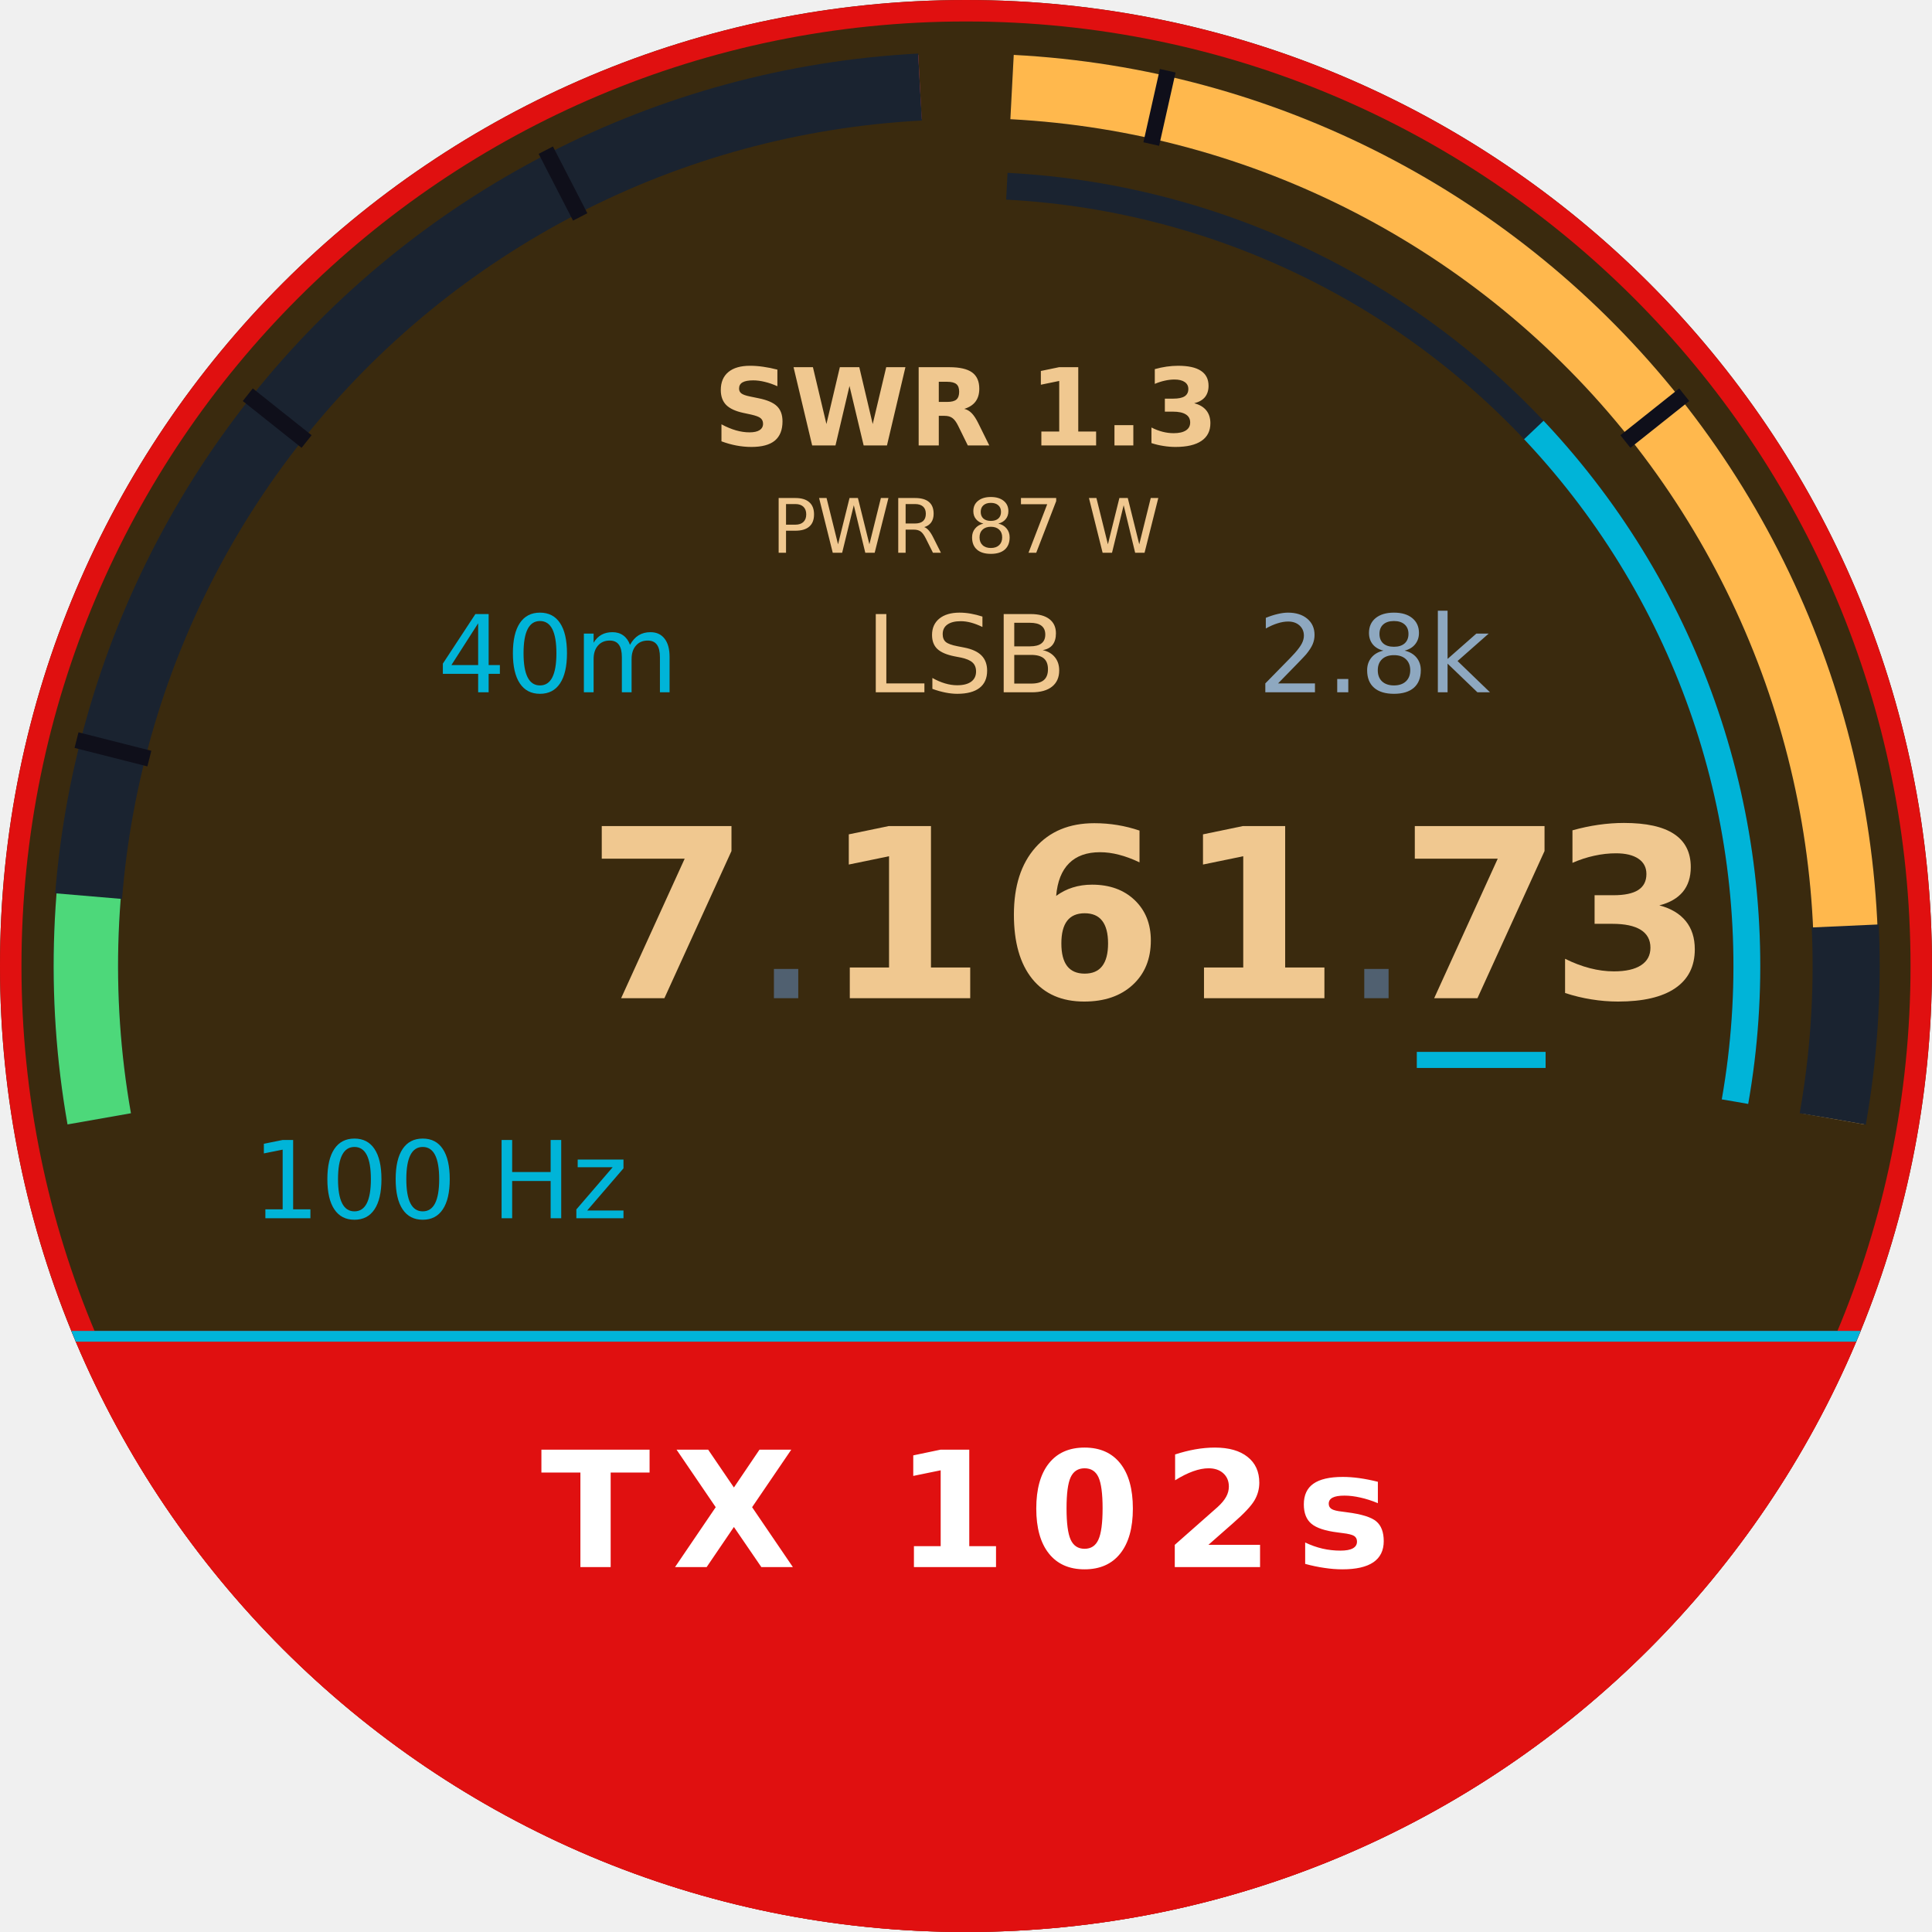
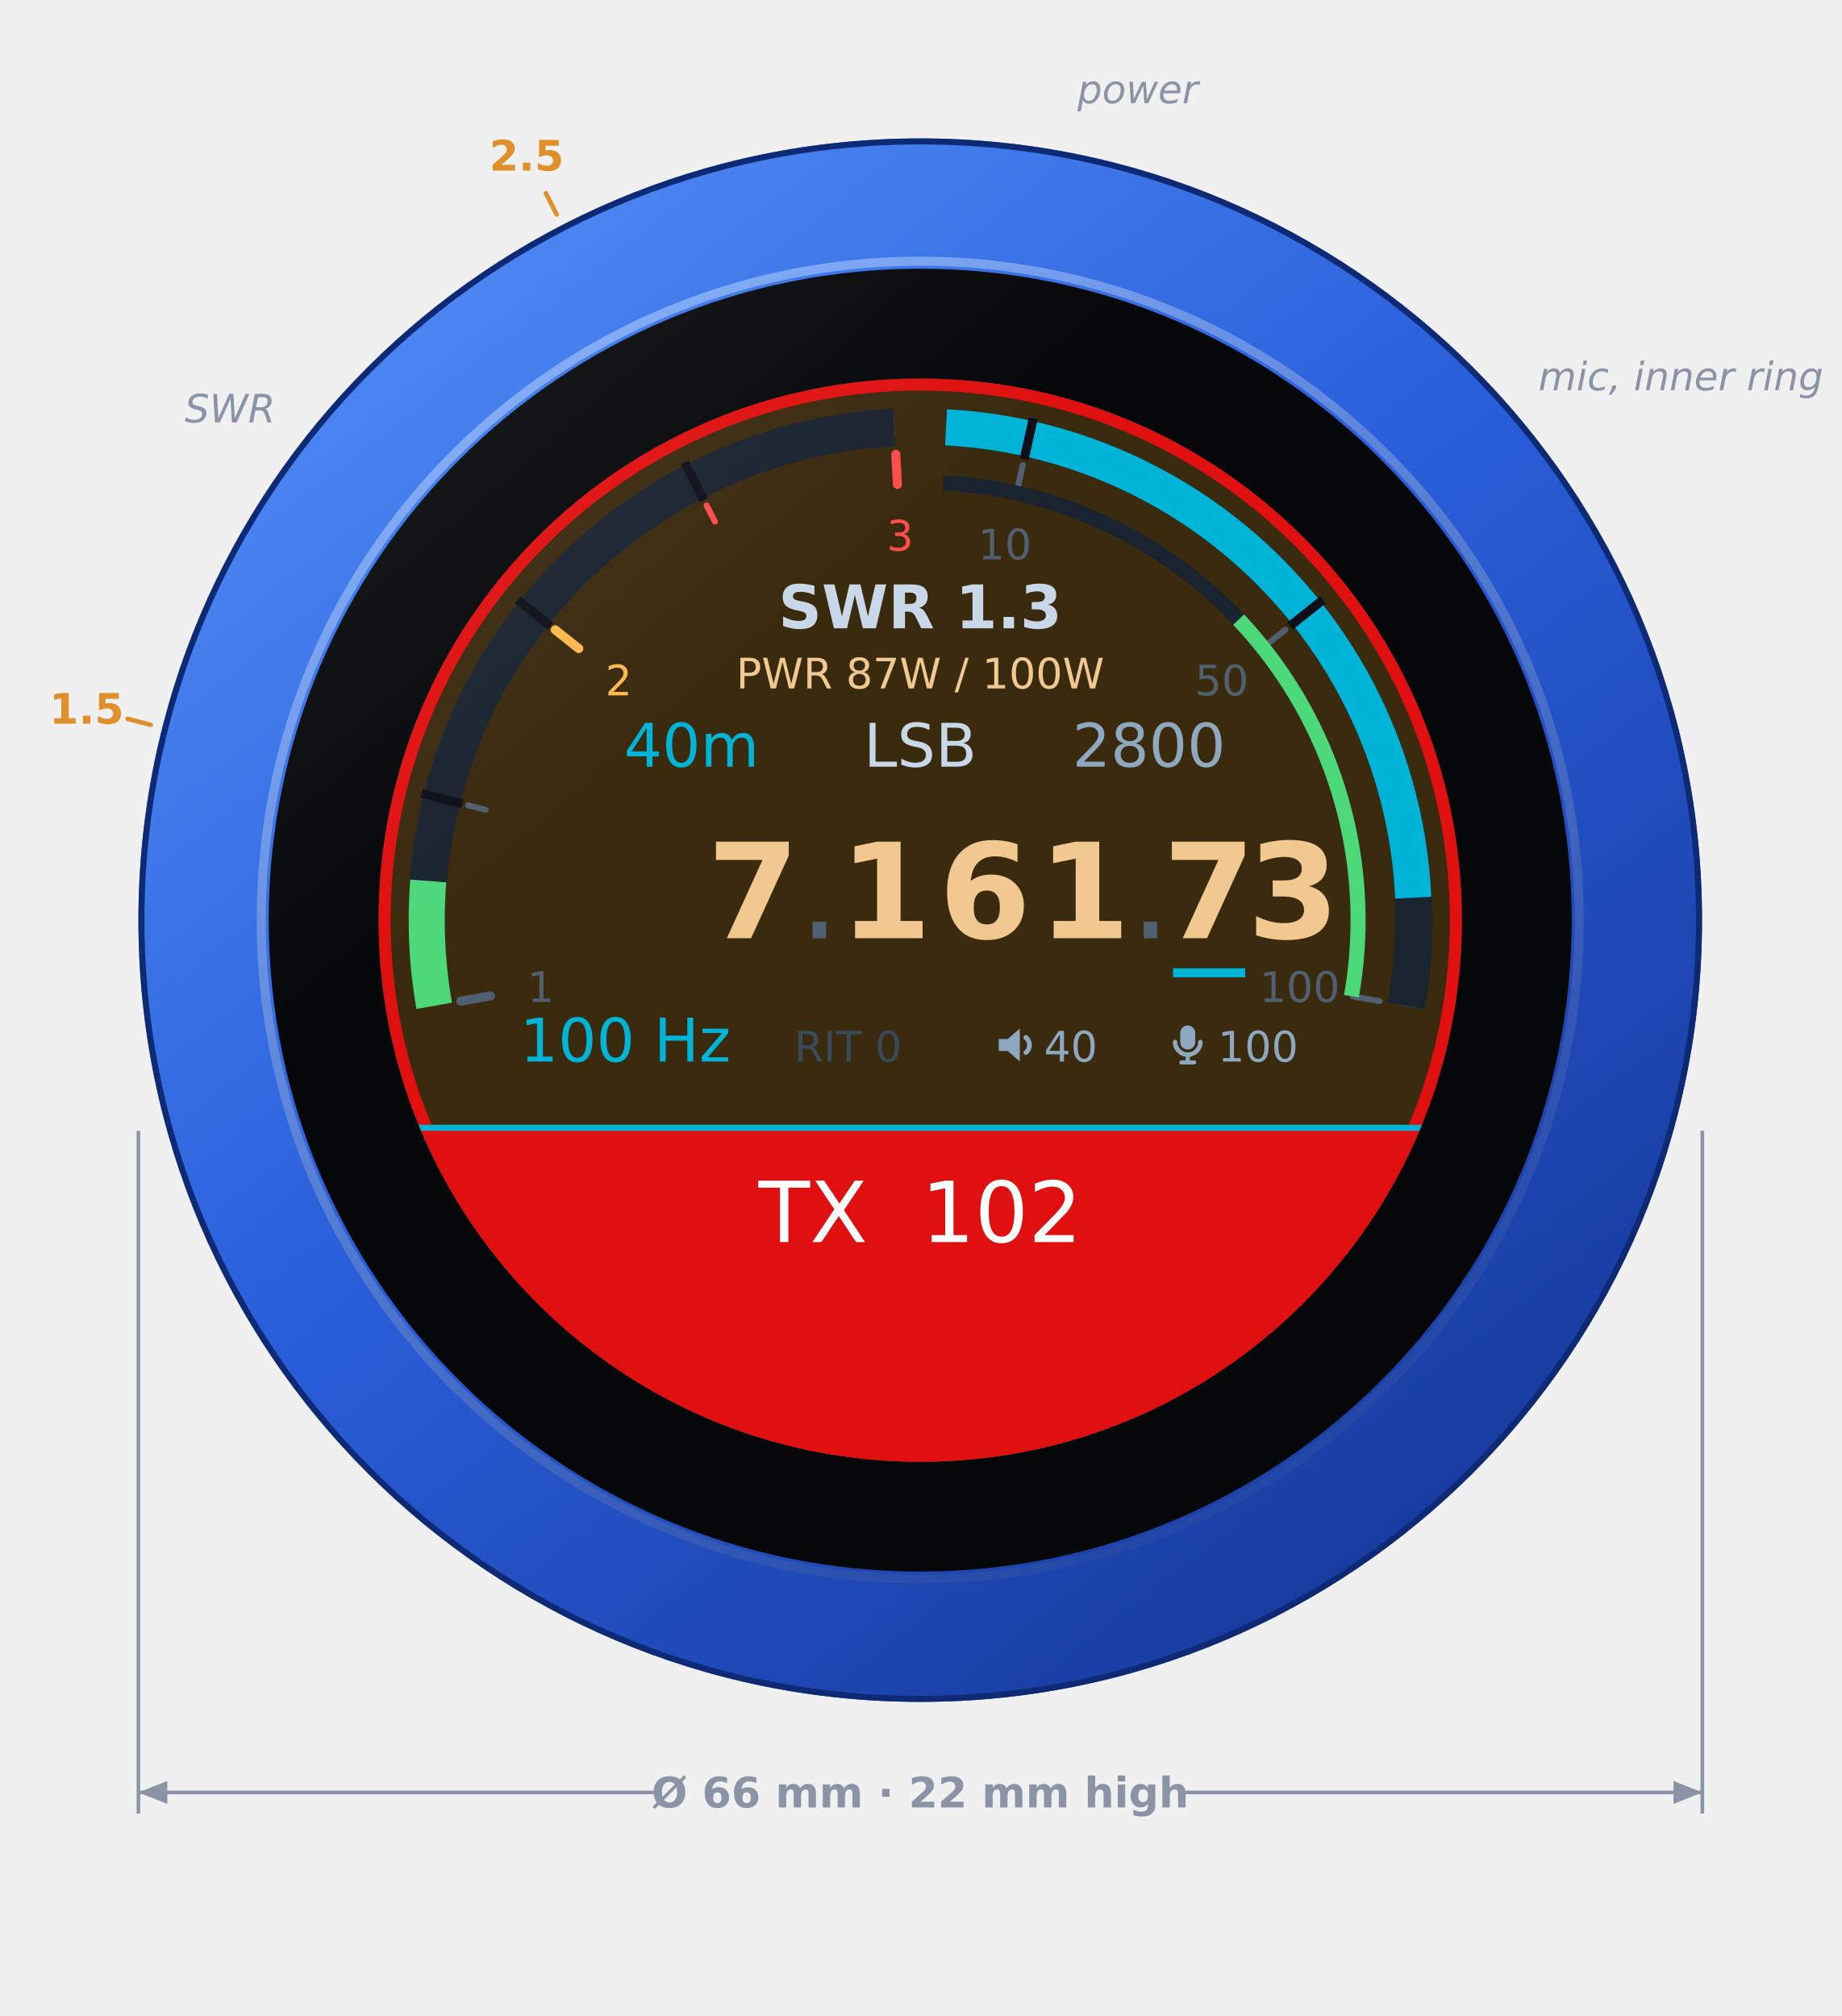
- <svg xmlns="http://www.w3.org/2000/svg" viewBox="0 0 360 360" width="360" height="360" role="img" aria-label="VFO-Knob transmitting">
+ <svg xmlns="http://www.w3.org/2000/svg" viewBox="0 0 612 670" width="612" height="670" role="img" aria-label="VFO-Knob transmitting">
  <defs>
    <clipPath id="glass">
      <circle cx="180" cy="180" r="180" />
    </clipPath>
+     <linearGradient id="alu" x1="0.15" y1="0.05" x2="0.85" y2="0.95">
+       <stop offset="0" stop-color="#4F8BF5" />
+       <stop offset="0.45" stop-color="#2A5FDB" />
+       <stop offset="1" stop-color="#16389A" />
+     </linearGradient>
+     <linearGradient id="chamfer" x1="0.2" y1="0" x2="0.8" y2="1">
+       <stop offset="0" stop-color="#9CC0FF" />
+       <stop offset="1" stop-color="#1B3F9E" />
+     </linearGradient>
+     <linearGradient id="gloss" x1="0" y1="0" x2="0.6" y2="0.7">
+       <stop offset="0" stop-color="#FFFFFF" stop-opacity="0.10" />
+       <stop offset="0.5" stop-color="#FFFFFF" stop-opacity="0" />
+     </linearGradient>
+     <marker id="arrow" viewBox="0 0 10 10" refX="10" refY="5" markerWidth="8" markerHeight="8" orient="auto-start-reverse">
+       <path d="M0,1 L10,5 L0,9 z" fill="#8A94A6" />
+     </marker>
  </defs>
-   <g clip-path="url(#glass)">
-     <circle cx="180" cy="180" r="180" fill="#3A2A0E" />
-     <circle cx="180" cy="180" r="178" fill="none" stroke="#E01010" stroke-width="4" />
-     <path d="M18.49,208.48 A164.00,164.00 0 0 1 171.42,16.22" fill="none" stroke="#1A2330" stroke-width="12" />
-     <path d="M18.49,208.48 A164.00,164.00 0 0 1 51.65,77.91" fill="none" stroke="#4DD87A" stroke-width="12" />
-     <path d="M51.65,77.91 A164.00,164.00 0 0 1 104.91,34.20" fill="none" stroke="#FFB84D" stroke-width="12" />
-     <path d="M104.91,34.20 A164.00,164.00 0 0 1 171.42,16.22" fill="none" stroke="#FF4D4D" stroke-width="12" />
-     <path d="M171.42,16.22 A164.00,164.00 0 0 0 18.49,208.48" fill="none" stroke="#1A2330" stroke-width="12.5" stroke-dasharray="236.00 287.65">
-       <animate attributeName="stroke-dasharray" dur="5s" repeatCount="indefinite" values="236.00 287.65 ; 249.88 287.65 ; 222.12 287.65 ; 236.00 287.65 ; 249.88 287.65 ; 208.24 287.65 ; 236.00 287.65 ; 236.00 287.65" />
-     </path>
-     <line x1="27.83" y1="141.35" x2="14.26" y2="137.91" stroke="#0F0F1A" stroke-width="3" />
-     <line x1="57.13" y1="82.27" x2="46.17" y2="73.55" stroke="#0F0F1A" stroke-width="3" />
-     <line x1="108.11" y1="40.42" x2="101.70" y2="27.98" stroke="#0F0F1A" stroke-width="3" />
-     <path d="M188.58,16.22 A164.00,164.00 0 0 1 341.51,208.48" fill="none" stroke="#1A2330" stroke-width="12" />
-     <path d="M188.58,16.22 A164.00,164.00 0 0 1 341.51,208.48" fill="none" stroke="#FFB84D" stroke-width="12" />
-     <path d="M341.51,208.48 A164.00,164.00 0 0 0 188.58,16.22" fill="none" stroke="#1A2330" stroke-width="12.5" stroke-dasharray="36.09 287.65">
-       <animate attributeName="stroke-dasharray" dur="5s" repeatCount="indefinite" values="36.09 287.65 ; 105.51 287.65 ; 33.32 287.65 ; 83.29 287.65 ; 13.88 287.65 ; 52.75 287.65 ; 124.94 287.65 ; 83.29 287.65 ; 36.09 287.65" />
-     </path>
-     <line x1="214.52" y1="26.84" x2="217.59" y2="13.18" stroke="#0F0F1A" stroke-width="3" />
-     <line x1="302.87" y1="82.27" x2="313.83" y2="73.55" stroke="#0F0F1A" stroke-width="3" />
-     <path d="M187.61,34.70 A145.50,145.50 0 0 1 323.29,205.27" fill="none" stroke="#1A2330" stroke-width="5" />
-     <path d="M323.29,205.27 A145.50,145.50 0 0 0 187.61,34.70" fill="none" stroke="#00B4D8" stroke-width="5" stroke-dasharray="135.48 256.33">
-       <animate attributeName="stroke-dasharray" dur="5s" repeatCount="indefinite" values="135.48 256.33 ; 177.36 256.33 ; 100.99 256.33 ; 204.45 256.33 ; 147.80 256.33 ; 86.21 256.33 ; 189.67 256.33 ; 123.16 256.33 ; 135.48 256.33" />
-     </path>
-     <text x="180" y="83" font-size="20" fill="#F0C890" text-anchor="middle" font-family="DejaVu Sans,Verdana,sans-serif" font-weight="700">SWR 1.3</text>
-     <text x="180" y="103" font-size="14" fill="#F0C890" text-anchor="middle" font-family="DejaVu Sans,Verdana,sans-serif">PWR 87 W</text>
-     <text x="104" y="129" font-size="20" fill="#00B4D8" text-anchor="middle" font-family="DejaVu Sans,Verdana,sans-serif">40m</text>
-     <text x="180" y="129" font-size="20" fill="#F0C890" text-anchor="middle" font-family="DejaVu Sans,Verdana,sans-serif">LSB</text>
-     <text x="256" y="129" font-size="20" fill="#8EA8C0" text-anchor="middle" font-family="DejaVu Sans,Verdana,sans-serif">2.8k</text>
-     <text x="124.5" y="186" font-size="44" fill="#F0C890" font-family="DejaVu Sans,Verdana,sans-serif" font-weight="700" text-anchor="middle">7</text>
-     <text x="146.5" y="186" font-size="44" fill="#506070" font-family="DejaVu Sans,Verdana,sans-serif" text-anchor="middle">.</text>
-     <text x="168.5" y="186" font-size="44" fill="#F0C890" font-family="DejaVu Sans,Verdana,sans-serif" font-weight="700" text-anchor="middle">1</text>
-     <text x="201.5" y="186" font-size="44" fill="#F0C890" font-family="DejaVu Sans,Verdana,sans-serif" font-weight="700" text-anchor="middle">6</text>
-     <text x="234.5" y="186" font-size="44" fill="#F0C890" font-family="DejaVu Sans,Verdana,sans-serif" font-weight="700" text-anchor="middle">1</text>
-     <text x="256.5" y="186" font-size="44" fill="#506070" font-family="DejaVu Sans,Verdana,sans-serif" text-anchor="middle">.</text>
-     <text x="276.0" y="186" font-size="44" fill="#F0C890" font-family="DejaVu Sans,Verdana,sans-serif" font-weight="700" text-anchor="middle">7</text>
-     <text x="304.0" y="186" font-size="44" fill="#F0C890" font-family="DejaVu Sans,Verdana,sans-serif" font-weight="700" text-anchor="middle">3</text>
-     <rect x="264.0" y="196" width="24" height="3" fill="#00B4D8" />
-     <text x="82" y="227" font-size="20" fill="#00B4D8" text-anchor="middle" font-family="DejaVu Sans,Verdana,sans-serif">100 Hz</text>
-     <rect x="0" y="248" width="360" height="112" fill="#E01010">
-       <animate attributeName="opacity" dur="2s" repeatCount="indefinite" values="1;0.78;1" />
-     </rect>
-     <line x1="0" y1="249" x2="360" y2="249" stroke="#00B4D8" stroke-width="2" />
-     <text x="180" y="292" font-size="30" fill="#FFFFFF" text-anchor="middle" font-family="DejaVu Sans,Verdana,sans-serif" font-weight="700" letter-spacing="4">TX 102s</text>
+   <circle cx="305.8" cy="305.8" r="259.8" fill="url(#alu)" />
+   <circle cx="305.8" cy="305.8" r="258.8" fill="none" stroke="#0E2A74" stroke-width="2" />
+   <circle cx="305.8" cy="305.8" r="219.0" fill="none" stroke="url(#chamfer)" stroke-width="3" opacity="0.8" />
+   <circle cx="305.8" cy="305.8" r="216.5" fill="#060709" />
+   <g transform="translate(125.8,125.8)">
+     <g clip-path="url(#glass)">
+       <circle cx="180" cy="180" r="180" fill="#3A2A0E" />
+       <circle cx="180" cy="180" r="178" fill="none" stroke="#E01010" stroke-width="4" />
+       <path d="M18.49,208.48 A164.00,164.00 0 0 1 171.42,16.22" fill="none" stroke="#1A2330" stroke-width="12" />
+       <path d="M18.49,208.48 A164.00,164.00 0 0 1 51.65,77.91" fill="none" stroke="#4DD87A" stroke-width="12" />
+       <path d="M51.65,77.91 A164.00,164.00 0 0 1 104.91,34.20" fill="none" stroke="#FFB84D" stroke-width="12" />
+       <path d="M104.91,34.20 A164.00,164.00 0 0 1 171.42,16.22" fill="none" stroke="#FF4D4D" stroke-width="12" />
+       <path d="M171.42,16.22 A164.00,164.00 0 0 0 18.49,208.48" fill="none" stroke="#1A2330" stroke-width="12.5" stroke-dasharray="236.00 287.65">
+         <animate attributeName="stroke-dasharray" dur="5s" repeatCount="indefinite" values="236.00 287.65 ; 249.88 287.65 ; 222.12 287.65 ; 236.00 287.65 ; 249.88 287.65 ; 208.24 287.65 ; 236.00 287.65 ; 236.00 287.65" />
+       </path>
+       <line x1="27.83" y1="141.35" x2="14.26" y2="137.91" stroke="#0F0F1A" stroke-width="3" />
+       <line x1="57.13" y1="82.27" x2="46.17" y2="73.55" stroke="#0F0F1A" stroke-width="3" />
+       <line x1="108.11" y1="40.42" x2="101.70" y2="27.98" stroke="#0F0F1A" stroke-width="3" />
+       <line x1="37.20" y1="205.18" x2="27.35" y2="206.92" stroke="#506070" stroke-width="3" stroke-linecap="round" />
+       <text x="53.9" y="207.2" font-size="14" fill="#506070" font-family="DejaVu Sans,Verdana,sans-serif" font-weight="400" text-anchor="middle">1</text>
+       <line x1="35.58" y1="143.32" x2="29.77" y2="141.85" stroke="#506070" stroke-width="2" stroke-linecap="round" />
+       <line x1="66.52" y1="89.74" x2="58.70" y2="83.51" stroke="#FFB84D" stroke-width="3" stroke-linecap="round" />
+       <text x="79.8" y="105.3" font-size="14" fill="#FFB84D" font-family="DejaVu Sans,Verdana,sans-serif" font-weight="400" text-anchor="middle">2</text>
+       <line x1="111.78" y1="47.54" x2="109.03" y2="42.20" stroke="#FF4D4D" stroke-width="2" stroke-linecap="round" />
+       <line x1="172.41" y1="35.20" x2="171.89" y2="25.21" stroke="#FF4D4D" stroke-width="3" stroke-linecap="round" />
+       <text x="173.3" y="57.2" font-size="14" fill="#FF4D4D" font-family="DejaVu Sans,Verdana,sans-serif" font-weight="400" text-anchor="middle">3</text>
+       <path d="M188.58,16.22 A164.00,164.00 0 0 1 341.51,208.48" fill="none" stroke="#1A2330" stroke-width="12" />
+       <path d="M188.58,16.22 A164.00,164.00 0 0 1 341.51,208.48" fill="none" stroke="#00B4D8" stroke-width="12">
+         <animate attributeName="stroke" dur="5s" repeatCount="indefinite" calcMode="discrete" keyTimes="0;0.062;0.188;0.312;0.438;0.562;0.688;0.812;0.938" values="#00B4D8;#00B4D8;#00B4D8;#00B4D8;#FFB84D;#00B4D8;#00B4D8;#00B4D8;#00B4D8" />
+       </path>
+       <path d="M341.51,208.48 A164.00,164.00 0 0 0 188.58,16.22" fill="none" stroke="#1A2330" stroke-width="12.5" stroke-dasharray="36.09 287.65">
+         <animate attributeName="stroke-dasharray" dur="5s" repeatCount="indefinite" values="36.09 287.65 ; 105.51 287.65 ; 33.32 287.65 ; 83.29 287.65 ; 13.88 287.65 ; 52.75 287.65 ; 124.94 287.65 ; 83.29 287.65 ; 36.09 287.65" />
+       </path>
+       <line x1="214.52" y1="26.84" x2="217.59" y2="13.18" stroke="#0F0F1A" stroke-width="3" />
+       <line x1="302.87" y1="82.27" x2="313.83" y2="73.55" stroke="#0F0F1A" stroke-width="3" />
+       <line x1="212.10" y1="37.57" x2="214.08" y2="28.79" stroke="#506070" stroke-width="2" stroke-linecap="round" />
+       <text x="208.1" y="60.1" font-size="14" fill="#506070" font-family="DejaVu Sans,Verdana,sans-serif" font-weight="400" text-anchor="middle">10</text>
+       <line x1="294.26" y1="89.11" x2="301.30" y2="83.51" stroke="#506070" stroke-width="2" stroke-linecap="round" />
+       <text x="280.2" y="105.3" font-size="14" fill="#506070" font-family="DejaVu Sans,Verdana,sans-serif" font-weight="400" text-anchor="middle">50</text>
+       <line x1="323.78" y1="205.35" x2="332.65" y2="206.92" stroke="#506070" stroke-width="2" stroke-linecap="round" />
+       <text x="306.1" y="207.2" font-size="14" fill="#506070" font-family="DejaVu Sans,Verdana,sans-serif" font-weight="400" text-anchor="middle">100</text>
+       <path d="M187.61,34.70 A145.50,145.50 0 0 1 323.29,205.27" fill="none" stroke="#1A2330" stroke-width="5" />
+       <path d="M323.29,205.27 A145.50,145.50 0 0 0 187.61,34.70" fill="none" stroke="#4DD87A" stroke-width="5" stroke-dasharray="135.48 256.33">
+         <animate attributeName="stroke-dasharray" dur="5s" repeatCount="indefinite" values="135.48 256.33 ; 177.36 256.33 ; 100.99 256.33 ; 204.45 256.33 ; 147.80 256.33 ; 86.21 256.33 ; 189.67 256.33 ; 123.16 256.33 ; 135.48 256.33" />
+         <animate attributeName="stroke" dur="5s" repeatCount="indefinite" calcMode="discrete" keyTimes="0;0.062;0.188;0.312;0.438;0.562;0.688;0.812;0.938" values="#4DD87A;#FFB84D;#4DD87A;#FFB84D;#4DD87A;#4DD87A;#FFB84D;#4DD87A;#4DD87A" />
+       </path>
+       <text x="180.0" y="83.0" font-size="20" fill="#C8D8E8" font-family="DejaVu Sans,Verdana,sans-serif" font-weight="700" text-anchor="middle" opacity="1">SWR 1.3<animate attributeName="opacity" dur="5s" repeatCount="indefinite" calcMode="discrete" keyTimes="0;0.071;0.214;0.357;0.5;0.643;0.786;0.929" values="1;0;0;1;0;0;1;1" />
+       </text>
+       <text x="180.0" y="83.0" font-size="20" fill="#C8D8E8" font-family="DejaVu Sans,Verdana,sans-serif" font-weight="700" text-anchor="middle" opacity="0">SWR 1.2<animate attributeName="opacity" dur="5s" repeatCount="indefinite" calcMode="discrete" keyTimes="0;0.071;0.214;0.357;0.5;0.643;0.786;0.929" values="0;1;0;0;1;0;0;0" />
+       </text>
+       <text x="180.0" y="83.0" font-size="20" fill="#C8D8E8" font-family="DejaVu Sans,Verdana,sans-serif" font-weight="700" text-anchor="middle" opacity="0">SWR 1.4<animate attributeName="opacity" dur="5s" repeatCount="indefinite" calcMode="discrete" keyTimes="0;0.071;0.214;0.357;0.5;0.643;0.786;0.929" values="0;0;1;0;0;0;0;0" />
+       </text>
+       <text x="180.0" y="83.0" font-size="20" fill="#C8D8E8" font-family="DejaVu Sans,Verdana,sans-serif" font-weight="700" text-anchor="middle" opacity="0">SWR 1.5<animate attributeName="opacity" dur="5s" repeatCount="indefinite" calcMode="discrete" keyTimes="0;0.071;0.214;0.357;0.5;0.643;0.786;0.929" values="0;0;0;0;0;1;0;0" />
+       </text>
+       <text x="180.0" y="103.0" font-size="14" fill="#F0C890" font-family="DejaVu Sans,Verdana,sans-serif" font-weight="400" text-anchor="middle" opacity="1">PWR 87W / 100W<animate attributeName="opacity" dur="5s" repeatCount="indefinite" calcMode="discrete" keyTimes="0;0.062;0.188;0.312;0.438;0.562;0.688;0.812;0.938" values="1;0;0;0;0;0;0;0;1" />
+       </text>
+       <text x="180.0" y="103.0" font-size="14" fill="#F0C890" font-family="DejaVu Sans,Verdana,sans-serif" font-weight="400" text-anchor="middle" opacity="0">PWR 62W / 100W<animate attributeName="opacity" dur="5s" repeatCount="indefinite" calcMode="discrete" keyTimes="0;0.062;0.188;0.312;0.438;0.562;0.688;0.812;0.938" values="0;1;0;0;0;0;0;0;0" />
+       </text>
+       <text x="180.0" y="103.0" font-size="14" fill="#F0C890" font-family="DejaVu Sans,Verdana,sans-serif" font-weight="400" text-anchor="middle" opacity="0">PWR 88W / 100W<animate attributeName="opacity" dur="5s" repeatCount="indefinite" calcMode="discrete" keyTimes="0;0.062;0.188;0.312;0.438;0.562;0.688;0.812;0.938" values="0;0;1;0;0;0;0;0;0" />
+       </text>
+       <text x="180.0" y="103.0" font-size="14" fill="#F0C890" font-family="DejaVu Sans,Verdana,sans-serif" font-weight="400" text-anchor="middle" opacity="0">PWR 70W / 100W<animate attributeName="opacity" dur="5s" repeatCount="indefinite" calcMode="discrete" keyTimes="0;0.062;0.188;0.312;0.438;0.562;0.688;0.812;0.938" values="0;0;0;1;0;0;0;1;0" />
+       </text>
+       <text x="180.0" y="103.0" font-size="14" fill="#F0C890" font-family="DejaVu Sans,Verdana,sans-serif" font-weight="400" text-anchor="middle" opacity="0">PWR 95W / 100W<animate attributeName="opacity" dur="5s" repeatCount="indefinite" calcMode="discrete" keyTimes="0;0.062;0.188;0.312;0.438;0.562;0.688;0.812;0.938" values="0;0;0;0;1;0;0;0;0" />
+       </text>
+       <text x="180.0" y="103.0" font-size="14" fill="#F0C890" font-family="DejaVu Sans,Verdana,sans-serif" font-weight="400" text-anchor="middle" opacity="0">PWR 81W / 100W<animate attributeName="opacity" dur="5s" repeatCount="indefinite" calcMode="discrete" keyTimes="0;0.062;0.188;0.312;0.438;0.562;0.688;0.812;0.938" values="0;0;0;0;0;1;0;0;0" />
+       </text>
+       <text x="180.0" y="103.0" font-size="14" fill="#F0C890" font-family="DejaVu Sans,Verdana,sans-serif" font-weight="400" text-anchor="middle" opacity="0">PWR 55W / 100W<animate attributeName="opacity" dur="5s" repeatCount="indefinite" calcMode="discrete" keyTimes="0;0.062;0.188;0.312;0.438;0.562;0.688;0.812;0.938" values="0;0;0;0;0;0;1;0;0" />
+       </text>
+       <text x="104.0" y="129.0" font-size="20" fill="#00B4D8" font-family="DejaVu Sans,Verdana,sans-serif" font-weight="400" text-anchor="middle">40m</text>
+       <text x="180.0" y="129.0" font-size="20" fill="#C8D8E8" font-family="DejaVu Sans,Verdana,sans-serif" font-weight="400" text-anchor="middle">LSB</text>
+       <text x="256.0" y="129.0" font-size="20" fill="#8EA8C0" font-family="DejaVu Sans,Verdana,sans-serif" font-weight="400" text-anchor="middle">2800</text>
+       <text x="124.5" y="186.0" font-size="44" fill="#F0C890" font-family="DejaVu Sans,Verdana,sans-serif" font-weight="700" text-anchor="middle">7</text>
+       <text x="146.5" y="186.0" font-size="44" fill="#506070" font-family="DejaVu Sans,Verdana,sans-serif" font-weight="400" text-anchor="middle">.</text>
+       <text x="168.5" y="186.0" font-size="44" fill="#F0C890" font-family="DejaVu Sans,Verdana,sans-serif" font-weight="700" text-anchor="middle">1</text>
+       <text x="201.5" y="186.0" font-size="44" fill="#F0C890" font-family="DejaVu Sans,Verdana,sans-serif" font-weight="700" text-anchor="middle">6</text>
+       <text x="234.5" y="186.0" font-size="44" fill="#F0C890" font-family="DejaVu Sans,Verdana,sans-serif" font-weight="700" text-anchor="middle">1</text>
+       <text x="256.5" y="186.0" font-size="44" fill="#506070" font-family="DejaVu Sans,Verdana,sans-serif" font-weight="400" text-anchor="middle">.</text>
+       <text x="276.0" y="186.0" font-size="44" fill="#F0C890" font-family="DejaVu Sans,Verdana,sans-serif" font-weight="700" text-anchor="middle">7</text>
+       <text x="304.0" y="186.0" font-size="44" fill="#F0C890" font-family="DejaVu Sans,Verdana,sans-serif" font-weight="700" text-anchor="middle">3</text>
+       <rect x="264.0" y="196" width="24" height="3" fill="#00B4D8" />
+       <text x="82.0" y="227.0" font-size="20" fill="#00B4D8" font-family="DejaVu Sans,Verdana,sans-serif" font-weight="400" text-anchor="middle">100 Hz</text>
+       <text x="156.0" y="227.0" font-size="14" fill="#3A4A5A" font-family="DejaVu Sans,Verdana,sans-serif" font-weight="400" text-anchor="middle">RIT 0</text>
+       <g transform="translate(206.1,216.0)" fill="#8EA8C0">
+         <path d="M0,3.5 h3 l4,-3.5 v11 l-4,-3.5 h-3 z" />
+         <path d="M9,3 a3.2,3.2 0 0 1 0,5" fill="none" stroke="#8EA8C0" stroke-width="1.6" stroke-linecap="round" />
+       </g>
+       <text x="221.1" y="227.0" font-size="14" fill="#8EA8C0" font-family="DejaVu Sans,Verdana,sans-serif" font-weight="400" text-anchor="start">40</text>
+       <g transform="translate(263.9,215.0)" fill="#8EA8C0">
+         <rect x="2.5" y="0" width="5" height="8" rx="2.5" />
+         <path d="M0.8,5.5 a4.2,4.2 0 0 0 8.4,0" fill="none" stroke="#8EA8C0" stroke-width="1.5" stroke-linecap="round" />
+         <rect x="4.3" y="9.6" width="1.4" height="2.4" />
+         <rect x="2.2" y="11.6" width="5.6" height="1.4" rx="0.7" />
+       </g>
+       <text x="278.9" y="227.0" font-size="14" fill="#8EA8C0" font-family="DejaVu Sans,Verdana,sans-serif" font-weight="400" text-anchor="start">100</text>
+       <rect x="0" y="248" width="360" height="112" fill="#E01010" />
+       <line x1="0" y1="249" x2="360" y2="249" stroke="#00B4D8" stroke-width="2" />
+       <text x="180.0" y="287.0" font-size="28" fill="#FFFFFF" font-family="DejaVu Sans,Verdana,sans-serif" font-weight="500" text-anchor="middle" xml:space="preserve">TX  102</text>
+     </g>
  </g>
+   <line x1="50.1" y1="240.9" x2="42.4" y2="238.9" stroke="#E0902A" stroke-width="1.5" stroke-linecap="round" />
+   <text x="28.8" y="240.5" font-size="14" fill="#E0902A" font-family="DejaVu Sans,Verdana,sans-serif" font-weight="600" text-anchor="middle">1.5</text>
+   <line x1="185.0" y1="71.3" x2="181.4" y2="64.2" stroke="#E0902A" stroke-width="1.5" stroke-linecap="round" />
+   <text x="175.0" y="56.7" font-size="14" fill="#E0902A" font-family="DejaVu Sans,Verdana,sans-serif" font-weight="600" text-anchor="middle">2.5</text>
+   <text x="91.5" y="140.4" font-size="13" fill="#8A94A6" font-family="DejaVu Sans,Verdana,sans-serif" font-weight="400" text-anchor="end" font-style="italic">SWR</text>
+   <text x="378.1" y="34.3" font-size="13" fill="#8A94A6" font-family="DejaVu Sans,Verdana,sans-serif" font-weight="400" text-anchor="middle" font-style="italic">power</text>
+   <text x="511.2" y="129.7" font-size="13" fill="#8A94A6" font-family="DejaVu Sans,Verdana,sans-serif" font-weight="400" text-anchor="start" font-style="italic">mic, inner ring</text>
+   <circle cx="305.8" cy="305.8" r="216.5" fill="url(#gloss)" />
+   <g stroke="#8A94A6" stroke-width="1.2">
+     <line x1="46.0" y1="375.8" x2="46.0" y2="602.7" />
+     <line x1="565.7" y1="375.8" x2="565.7" y2="602.7" />
+     <line x1="219.8" y1="595.7" x2="46.0" y2="595.7" marker-end="url(#arrow)" />
+     <line x1="391.8" y1="595.7" x2="565.7" y2="595.7" marker-end="url(#arrow)" />
+   </g>
+   <text x="305.8" y="600.7" font-size="14" fill="#8A94A6" font-family="DejaVu Sans,Verdana,sans-serif" font-weight="600" text-anchor="middle">Ø 66 mm · 22 mm high</text>
</svg>
